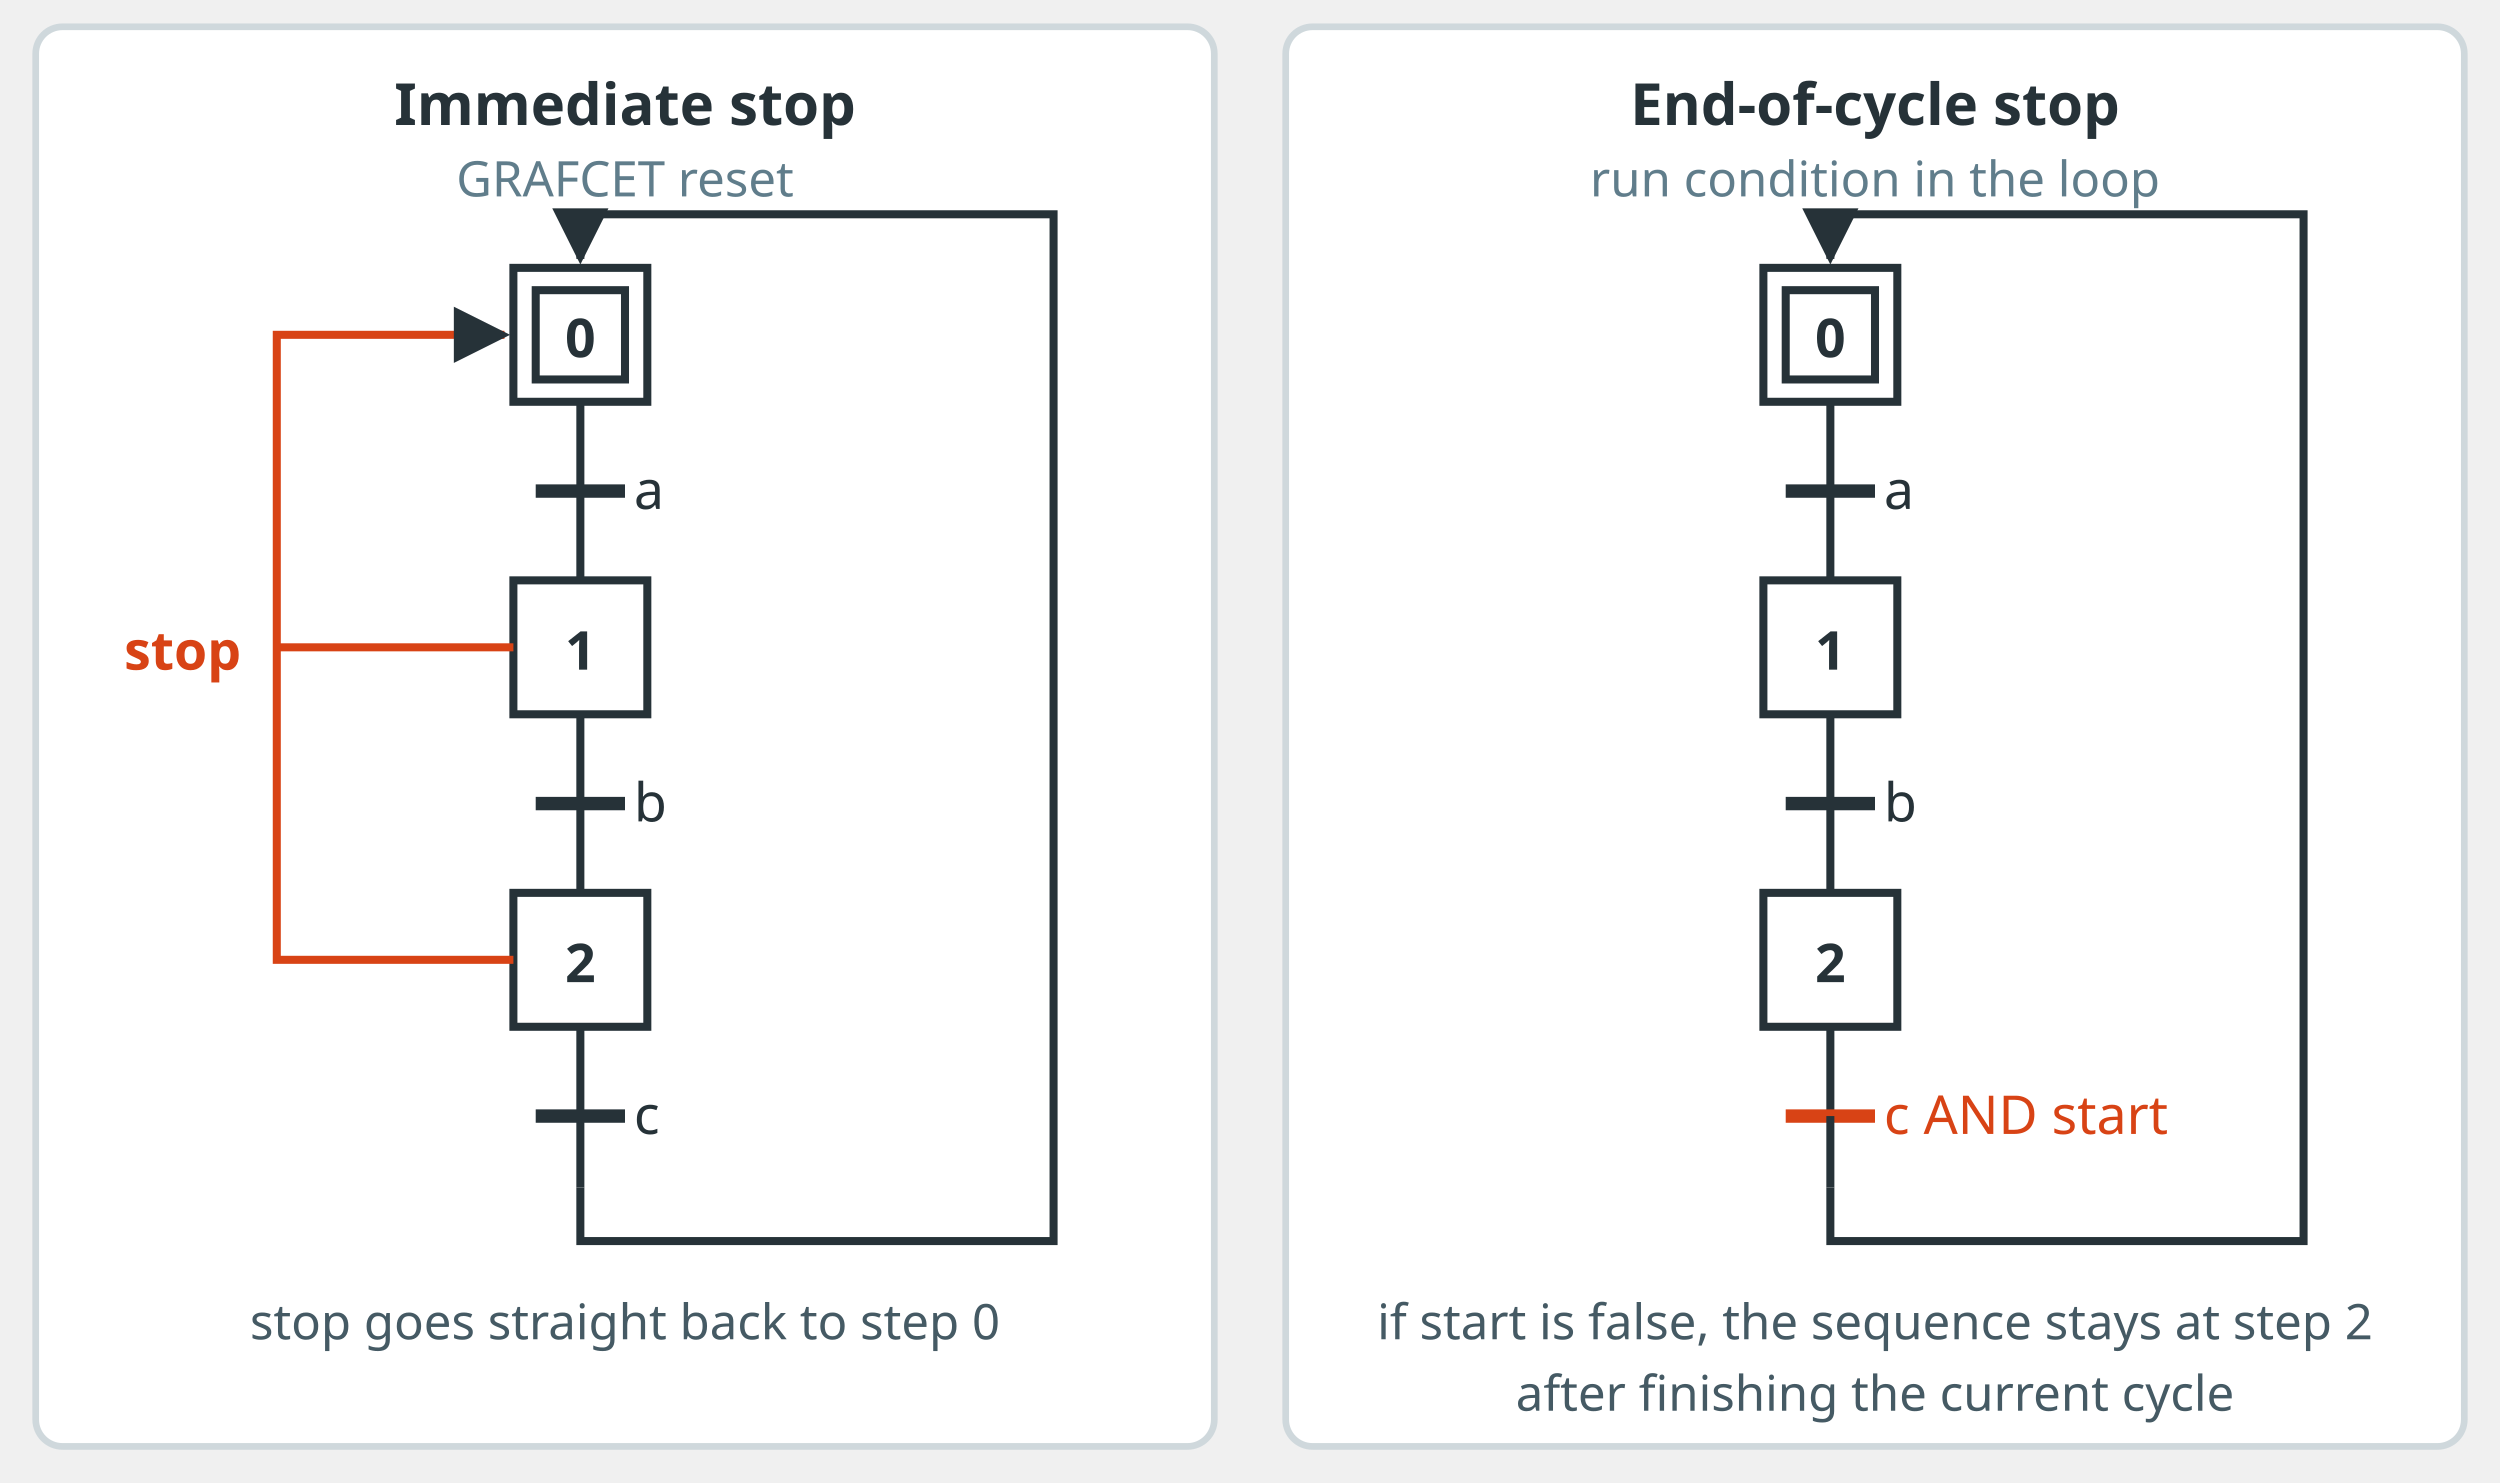
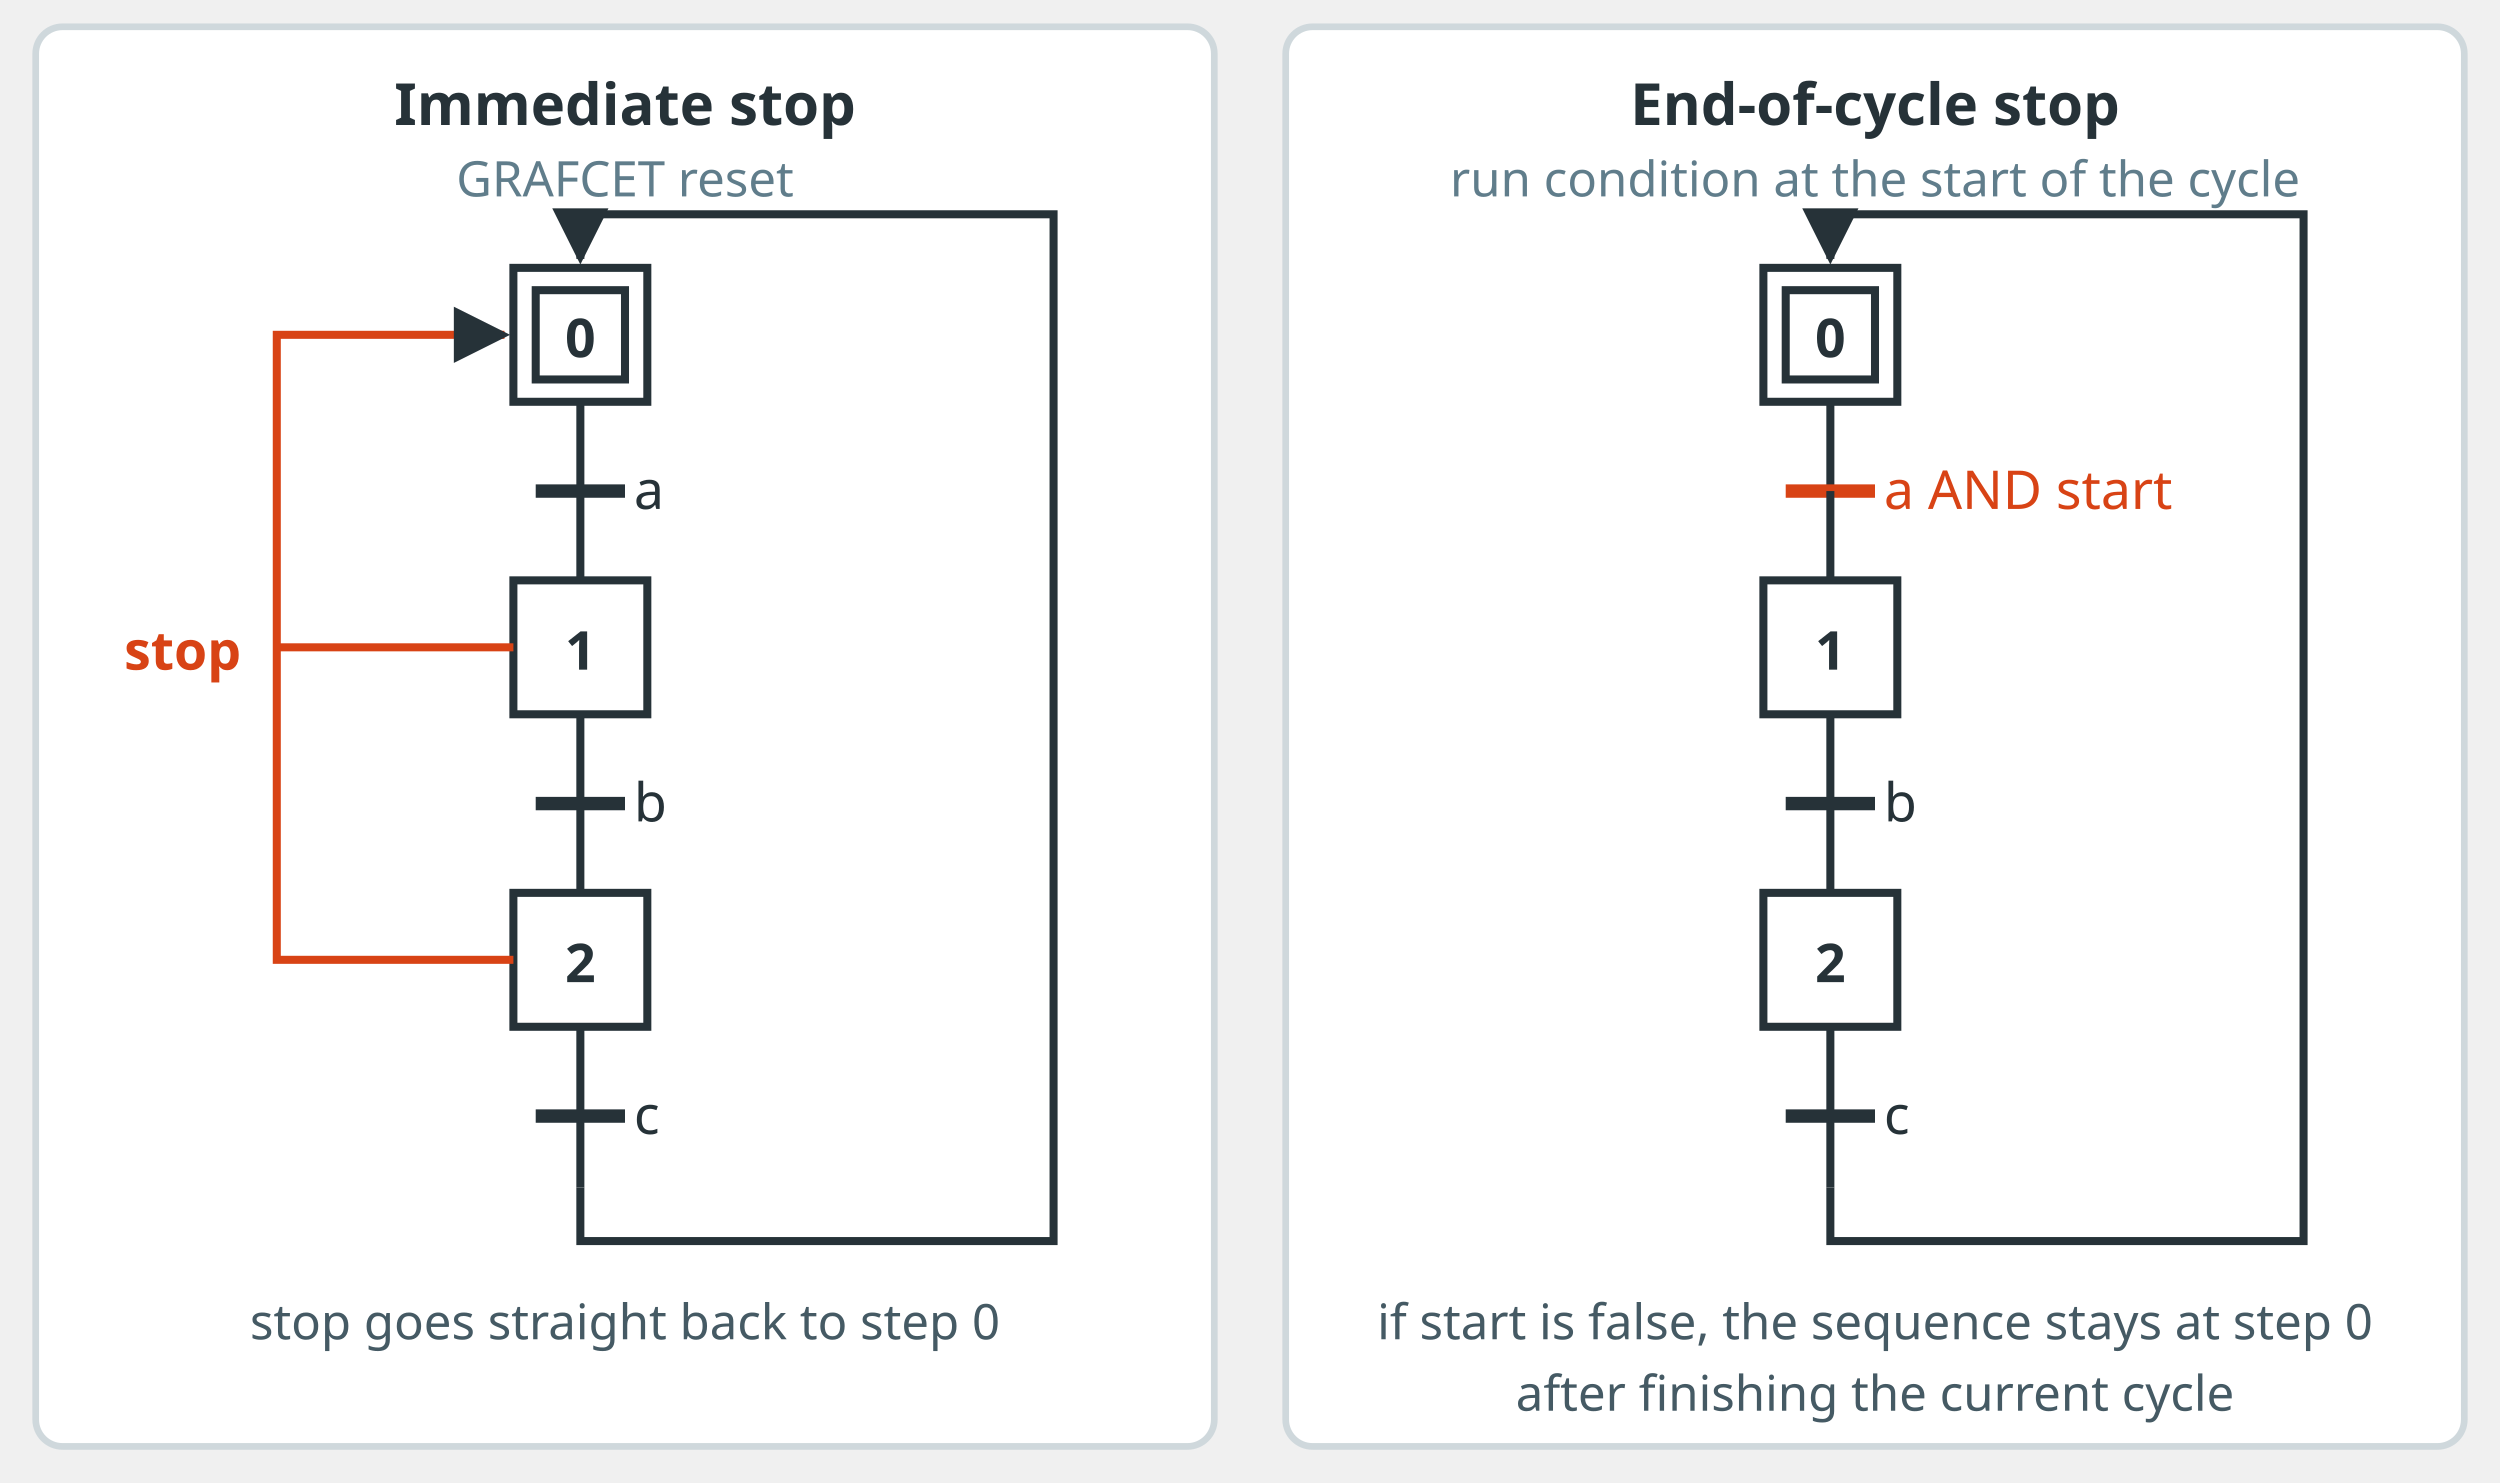
<svg xmlns="http://www.w3.org/2000/svg" viewBox="0 0 560 332" font-family="sans-serif">
  <defs>
    <marker id="arrow" viewBox="0 0 10 10" refX="9" refY="5" markerWidth="7" markerHeight="7" orient="auto">
      <path d="M 0 0 L 10 5 L 0 10 z" fill="#263238" />
    </marker>
  </defs>
  <rect x="8" y="6" width="264" height="318" fill="#fff" stroke="#cfd8dc" stroke-width="1.5" rx="6" />
  <rect x="288" y="6" width="264" height="318" fill="#fff" stroke="#cfd8dc" stroke-width="1.5" rx="6" />
  <text x="140" y="28" font-size="13" text-anchor="middle" fill="#263238" font-weight="bold">Immediate stop</text>
  <text x="140" y="44" font-size="11" text-anchor="middle" fill="#607d8b">GRAFCET reset</text>
  <text x="420" y="28" font-size="13" text-anchor="middle" fill="#263238" font-weight="bold">End-of-cycle stop</text>
-   <text x="420" y="44" font-size="11" text-anchor="middle" fill="#607d8b">run condition in the loop</text>
+   <text x="420" y="44" font-size="11" text-anchor="middle" fill="#607d8b">run condition at the start of the cycle</text>
  <rect x="115" y="60" width="30" height="30" fill="#fff" stroke="#263238" stroke-width="1.8" />
  <rect x="120" y="65" width="20" height="20" fill="none" stroke="#263238" stroke-width="1.8" />
  <text x="130" y="80" font-size="12" text-anchor="middle" fill="#263238" font-weight="bold">0</text>
  <line x1="130" y1="90" x2="130" y2="110" stroke="#263238" stroke-width="1.8" />
  <line x1="120" y1="110" x2="140" y2="110" stroke="#263238" stroke-width="3" />
  <text x="142" y="114" font-size="12" text-anchor="start" fill="#263238">a</text>
  <line x1="130" y1="110" x2="130" y2="130" stroke="#263238" stroke-width="1.8" />
  <rect x="115" y="130" width="30" height="30" fill="#fff" stroke="#263238" stroke-width="1.8" />
  <text x="130" y="150" font-size="12" text-anchor="middle" fill="#263238" font-weight="bold">1</text>
  <line x1="130" y1="160" x2="130" y2="180" stroke="#263238" stroke-width="1.8" />
  <line x1="120" y1="180" x2="140" y2="180" stroke="#263238" stroke-width="3" />
  <text x="142" y="184" font-size="12" text-anchor="start" fill="#263238">b</text>
  <line x1="130" y1="180" x2="130" y2="200" stroke="#263238" stroke-width="1.8" />
  <rect x="115" y="200" width="30" height="30" fill="#fff" stroke="#263238" stroke-width="1.8" />
  <text x="130" y="220" font-size="12" text-anchor="middle" fill="#263238" font-weight="bold">2</text>
  <line x1="130" y1="230" x2="130" y2="250" stroke="#263238" stroke-width="1.8" />
  <line x1="120" y1="250" x2="140" y2="250" stroke="#263238" stroke-width="3" />
  <text x="142" y="254" font-size="12" text-anchor="start" fill="#263238">c</text>
  <line x1="130" y1="250" x2="130" y2="266" stroke="#263238" stroke-width="1.8" />
  <path d="M 130 266 V 278 H 236 V 48 H 130 V 58" fill="none" stroke="#263238" stroke-width="1.8" marker-end="url(#arrow)" />
  <path d="M 115 215 H 62 V 75 H 113" fill="none" stroke="#d84315" stroke-width="1.8" marker-end="url(#arrow)" />
  <path d="M 115 145 H 62" fill="none" stroke="#d84315" stroke-width="1.8" />
  <text x="54" y="150" font-size="12" text-anchor="end" fill="#d84315" font-weight="bold">stop</text>
  <rect x="395" y="60" width="30" height="30" fill="#fff" stroke="#263238" stroke-width="1.8" />
  <rect x="400" y="65" width="20" height="20" fill="none" stroke="#263238" stroke-width="1.8" />
  <text x="410" y="80" font-size="12" text-anchor="middle" fill="#263238" font-weight="bold">0</text>
  <line x1="410" y1="90" x2="410" y2="110" stroke="#263238" stroke-width="1.8" />
-   <line x1="400" y1="110" x2="420" y2="110" stroke="#263238" stroke-width="3" />
-   <text x="422" y="114" font-size="12" text-anchor="start" fill="#263238">a</text>
+   <line x1="400" y1="110" x2="420" y2="110" stroke="#d84315" stroke-width="3" />
+   <text x="422" y="114" font-size="12" text-anchor="start" fill="#d84315">a AND start</text>
  <line x1="410" y1="110" x2="410" y2="130" stroke="#263238" stroke-width="1.8" />
  <rect x="395" y="130" width="30" height="30" fill="#fff" stroke="#263238" stroke-width="1.8" />
  <text x="410" y="150" font-size="12" text-anchor="middle" fill="#263238" font-weight="bold">1</text>
  <line x1="410" y1="160" x2="410" y2="180" stroke="#263238" stroke-width="1.8" />
  <line x1="400" y1="180" x2="420" y2="180" stroke="#263238" stroke-width="3" />
  <text x="422" y="184" font-size="12" text-anchor="start" fill="#263238">b</text>
  <line x1="410" y1="180" x2="410" y2="200" stroke="#263238" stroke-width="1.8" />
  <rect x="395" y="200" width="30" height="30" fill="#fff" stroke="#263238" stroke-width="1.8" />
  <text x="410" y="220" font-size="12" text-anchor="middle" fill="#263238" font-weight="bold">2</text>
  <line x1="410" y1="230" x2="410" y2="250" stroke="#263238" stroke-width="1.8" />
-   <line x1="400" y1="250" x2="420" y2="250" stroke="#d84315" stroke-width="3" />
-   <text x="422" y="254" font-size="12" text-anchor="start" fill="#d84315">c AND start</text>
+   <line x1="400" y1="250" x2="420" y2="250" stroke="#263238" stroke-width="3" />
+   <text x="422" y="254" font-size="12" text-anchor="start" fill="#263238">c</text>
  <line x1="410" y1="250" x2="410" y2="266" stroke="#263238" stroke-width="1.8" />
  <path d="M 410 266 V 278 H 516 V 48 H 410 V 58" fill="none" stroke="#263238" stroke-width="1.8" marker-end="url(#arrow)" />
  <text x="140" y="300" font-size="11" text-anchor="middle" fill="#455a64">stop goes straight back to step 0</text>
-   <text x="420" y="300" font-size="11" text-anchor="middle" fill="#455a64">if start is false, the sequence stays at step 2</text>
+   <text x="420" y="300" font-size="11" text-anchor="middle" fill="#455a64">if start is false, the sequence stays at step 0</text>
  <text x="420" y="316" font-size="11" text-anchor="middle" fill="#455a64">after finishing the current cycle</text>
</svg>
